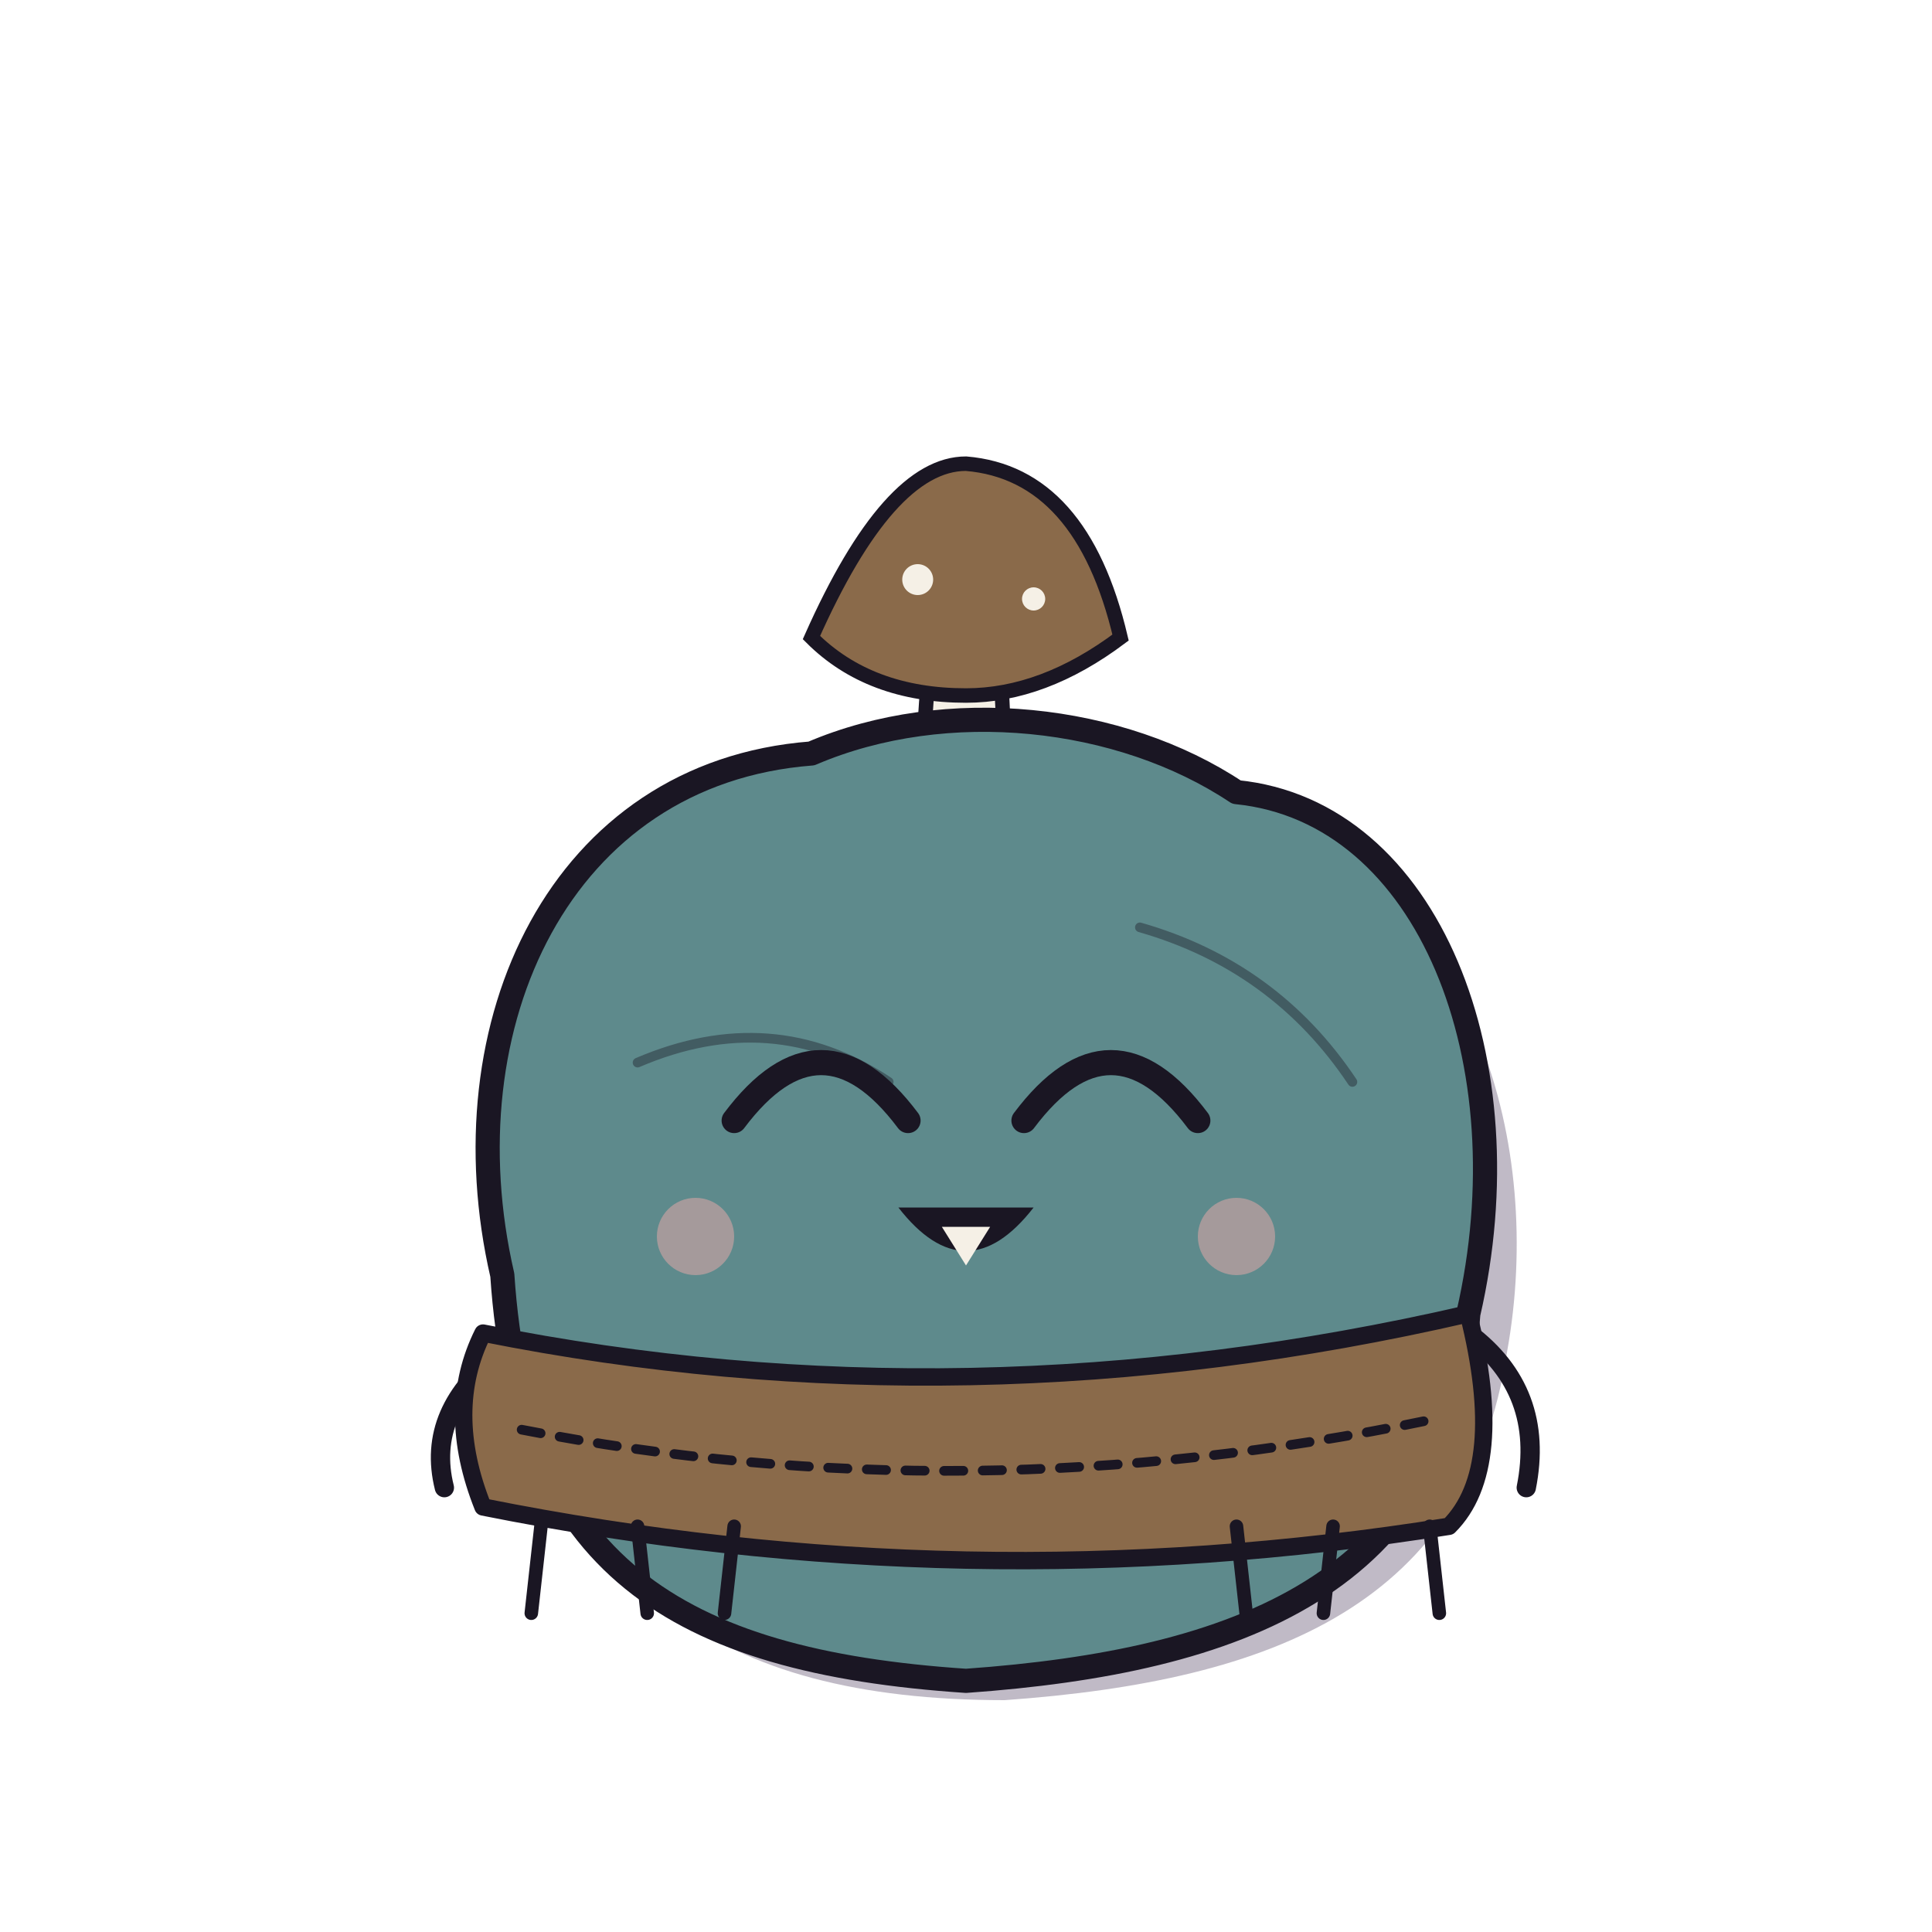
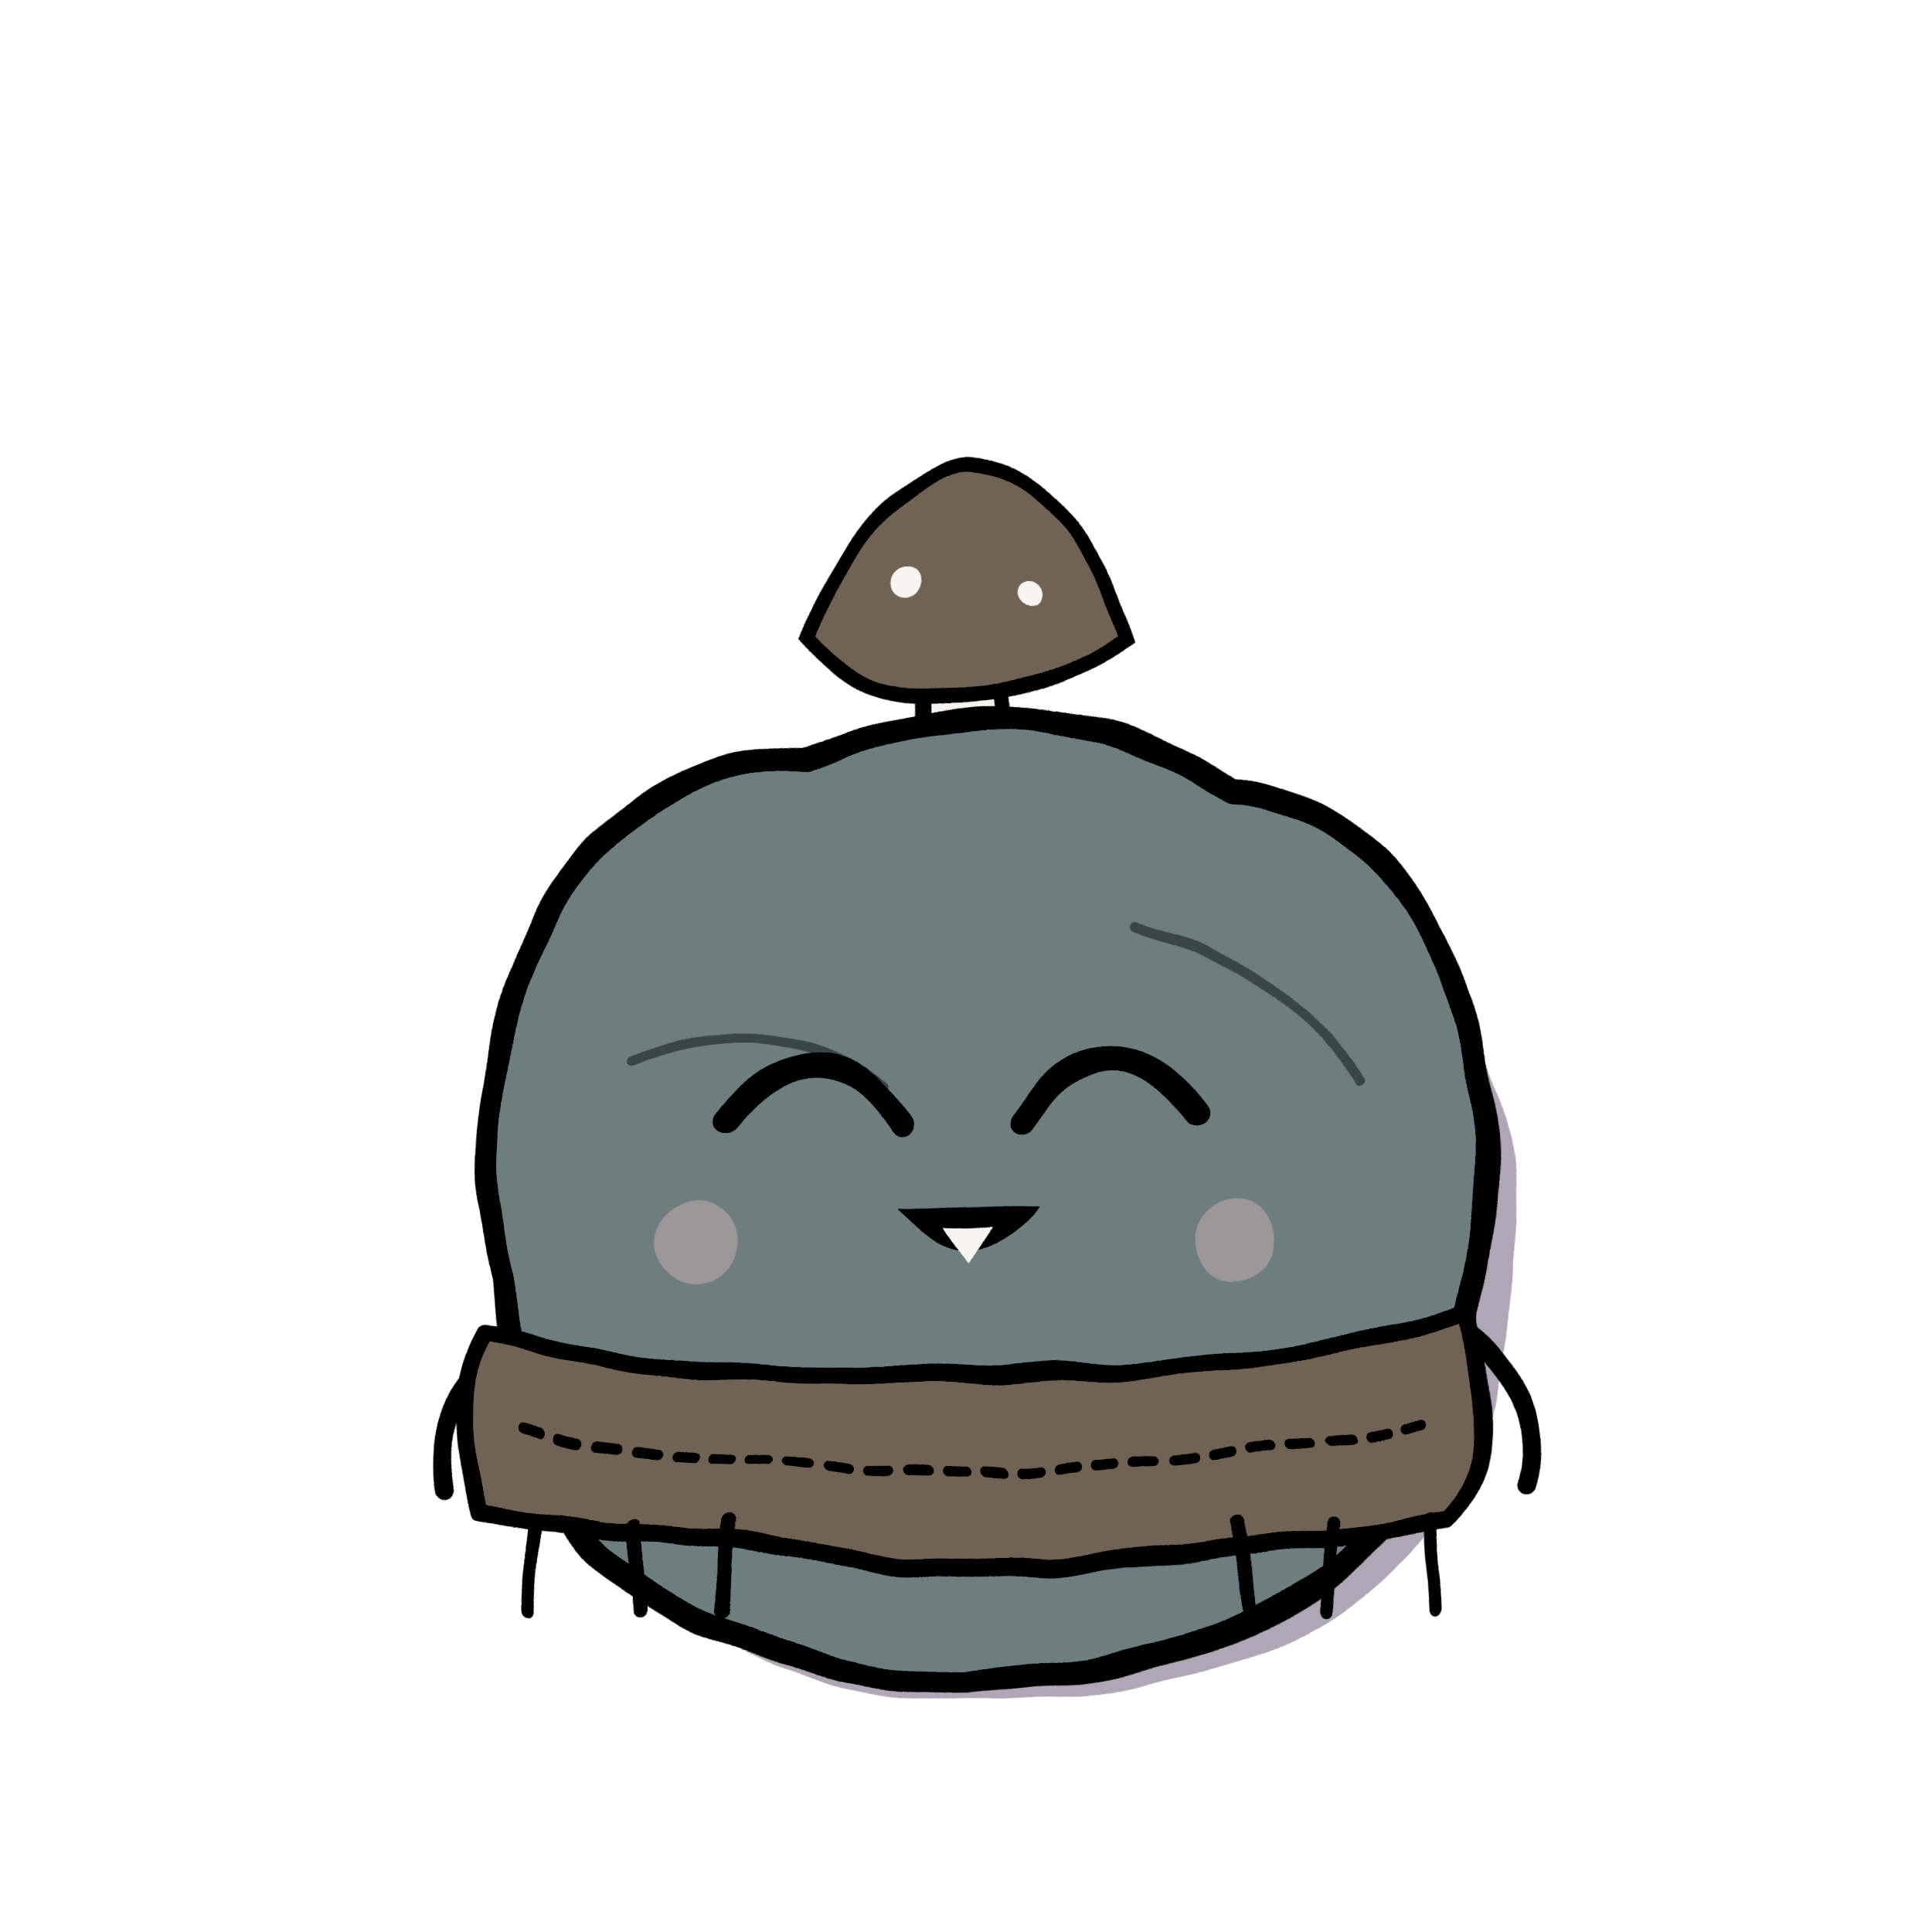
- <svg xmlns="http://www.w3.org/2000/svg" viewBox="0 0 200 200" role="img" aria-label="Cozy the mossy rock creature">
+ <svg xmlns="http://www.w3.org/2000/svg" filter="url(#burton-sketch)" viewBox="0 0 200 200" role="img" aria-label="Cozy the mossy rock creature">
  <defs>
+     <filter id="burton-sketch" x="-20%" y="-20%" width="140%" height="140%">
+       <feTurbulence type="fractalNoise" baseFrequency="0.04" numOctaves="3" result="noise" />
+       <feDisplacementMap in="SourceGraphic" in2="noise" scale="3.5" xChannelSelector="R" yChannelSelector="G" result="wobbly" />
+       <feColorMatrix in="wobbly" type="saturate" values="0.35" result="muted" />
+       <feComponentTransfer in="muted" result="final">
+         <feFuncR type="linear" slope="1.1" intercept="-0.05" />
+         <feFuncG type="linear" slope="1.1" intercept="-0.05" />
+         <feFuncB type="linear" slope="1.1" intercept="-0.05" />
+       </feComponentTransfer>
+     </filter>
    <style>.cozy-body { fill:#5E8A8C; stroke:#1A1623; stroke-width:2.5;
               stroke-linejoin:round; stroke-linecap:round; }
.cozy-eye { fill:#F5F0E6; stroke:#1A1623; stroke-width:1.5; }
.cozy-pupil { fill:#1A1623; }
.cozy-mouth { fill:none; stroke:#1A1623; stroke-width:2;
                stroke-linecap:round; stroke-linejoin:round; }
.cozy-accent { stroke:#1A1623; stroke-width:1.5;
                 stroke-linecap:round; stroke-linejoin:round; }
.ink { stroke:#1A1623; fill:none; stroke-linecap:round;
        stroke-linejoin:round; }
.shadow { fill:#4A3A5C; opacity:0.35; }
.sketch { stroke:#1A1623; fill:none; opacity:0.4; stroke-width:1;
           stroke-linecap:round; }
.hi { fill:#F5F0E6; }

.cozy-body { fill:#5E8A8C; }
.scarf { fill:#8A6A4A; stroke:#1A1623; stroke-width:1.8;
          stroke-linejoin:round; }
.cap { fill:#8A6A4A; stroke:#1A1623; stroke-width:1.5; }
.stem { fill:#F5F0E6; stroke:#1A1623; stroke-width:1.5; }</style>
  </defs>
  <path class="shadow" d="M56,138 C50,112 62,86 86,84 C104,78 120,78 134,88 C152,94 160,118 156,140 C152,166 132,174 104,176 C74,176 58,164 56,138 Z" />
  <path class="stem" d="M96,82 Q95,70 98,64 Q101,62 103,64 Q104,72 104,82 Z" />
  <path class="cap" d="M84,66 Q92,48 100,48 Q112,49 116,66 Q108,72 100,72 Q90,72 84,66 Z" />
  <circle cx="95" cy="60" r="1.6" fill="#F5F0E6" />
  <circle cx="107" cy="62" r="1.2" fill="#F5F0E6" />
  <path class="cozy-body" d="M52,132 C46,106 58,80 84,78 C98,72 116,74 128,82 C148,84 158,110 152,136 C150,164 128,172 100,174 C70,172 54,162 52,132 Z" />
  <path class="sketch" d="M66,110 Q80,104 92,112" />
  <path class="sketch" d="M118,96 Q132,100 140,112" />
  <path class="ink" stroke-width="2" d="M52,140 Q44,146 46,154" />
  <path class="ink" stroke-width="2" d="M152,138 Q160,144 158,154" />
  <path class="scarf" d="M50,138 Q100,148 152,136 Q156,152 150,158 Q100,166 50,156 Q46,146 50,138 Z" />
  <path class="ink" stroke-width="1" stroke-dasharray="2 2" d="M54,148 Q100,157 148,147" />
  <path class="ink" stroke-width="1.4" d="M56,158 L55,167" />
  <path class="ink" stroke-width="1.4" d="M66,158 L67,167" />
  <path class="ink" stroke-width="1.4" d="M76,158 L75,167" />
  <path class="ink" stroke-width="1.4" d="M128,158 L129,167" />
  <path class="ink" stroke-width="1.4" d="M138,158 L137,167" />
  <path class="ink" stroke-width="1.4" d="M148,158 L149,167" />
  <path d="M76,116 Q85,104 94,116" stroke="#1A1623" stroke-width="2.6" fill="none" stroke-linecap="round" />
  <path d="M106,116 Q115,104 124,116" stroke="#1A1623" stroke-width="2.6" fill="none" stroke-linecap="round" />
  <path d="M93.0,125 Q100,134 107.0,125 Z" fill="#1A1623" />
  <path d="M97.5,127 L100,131 L102.5,127 Z" fill="#F5F0E6" />
  <circle cx="72" cy="128" r="4" fill="#D4A5A5" opacity="0.6" />
  <circle cx="128" cy="128" r="4" fill="#D4A5A5" opacity="0.6" />
</svg>
